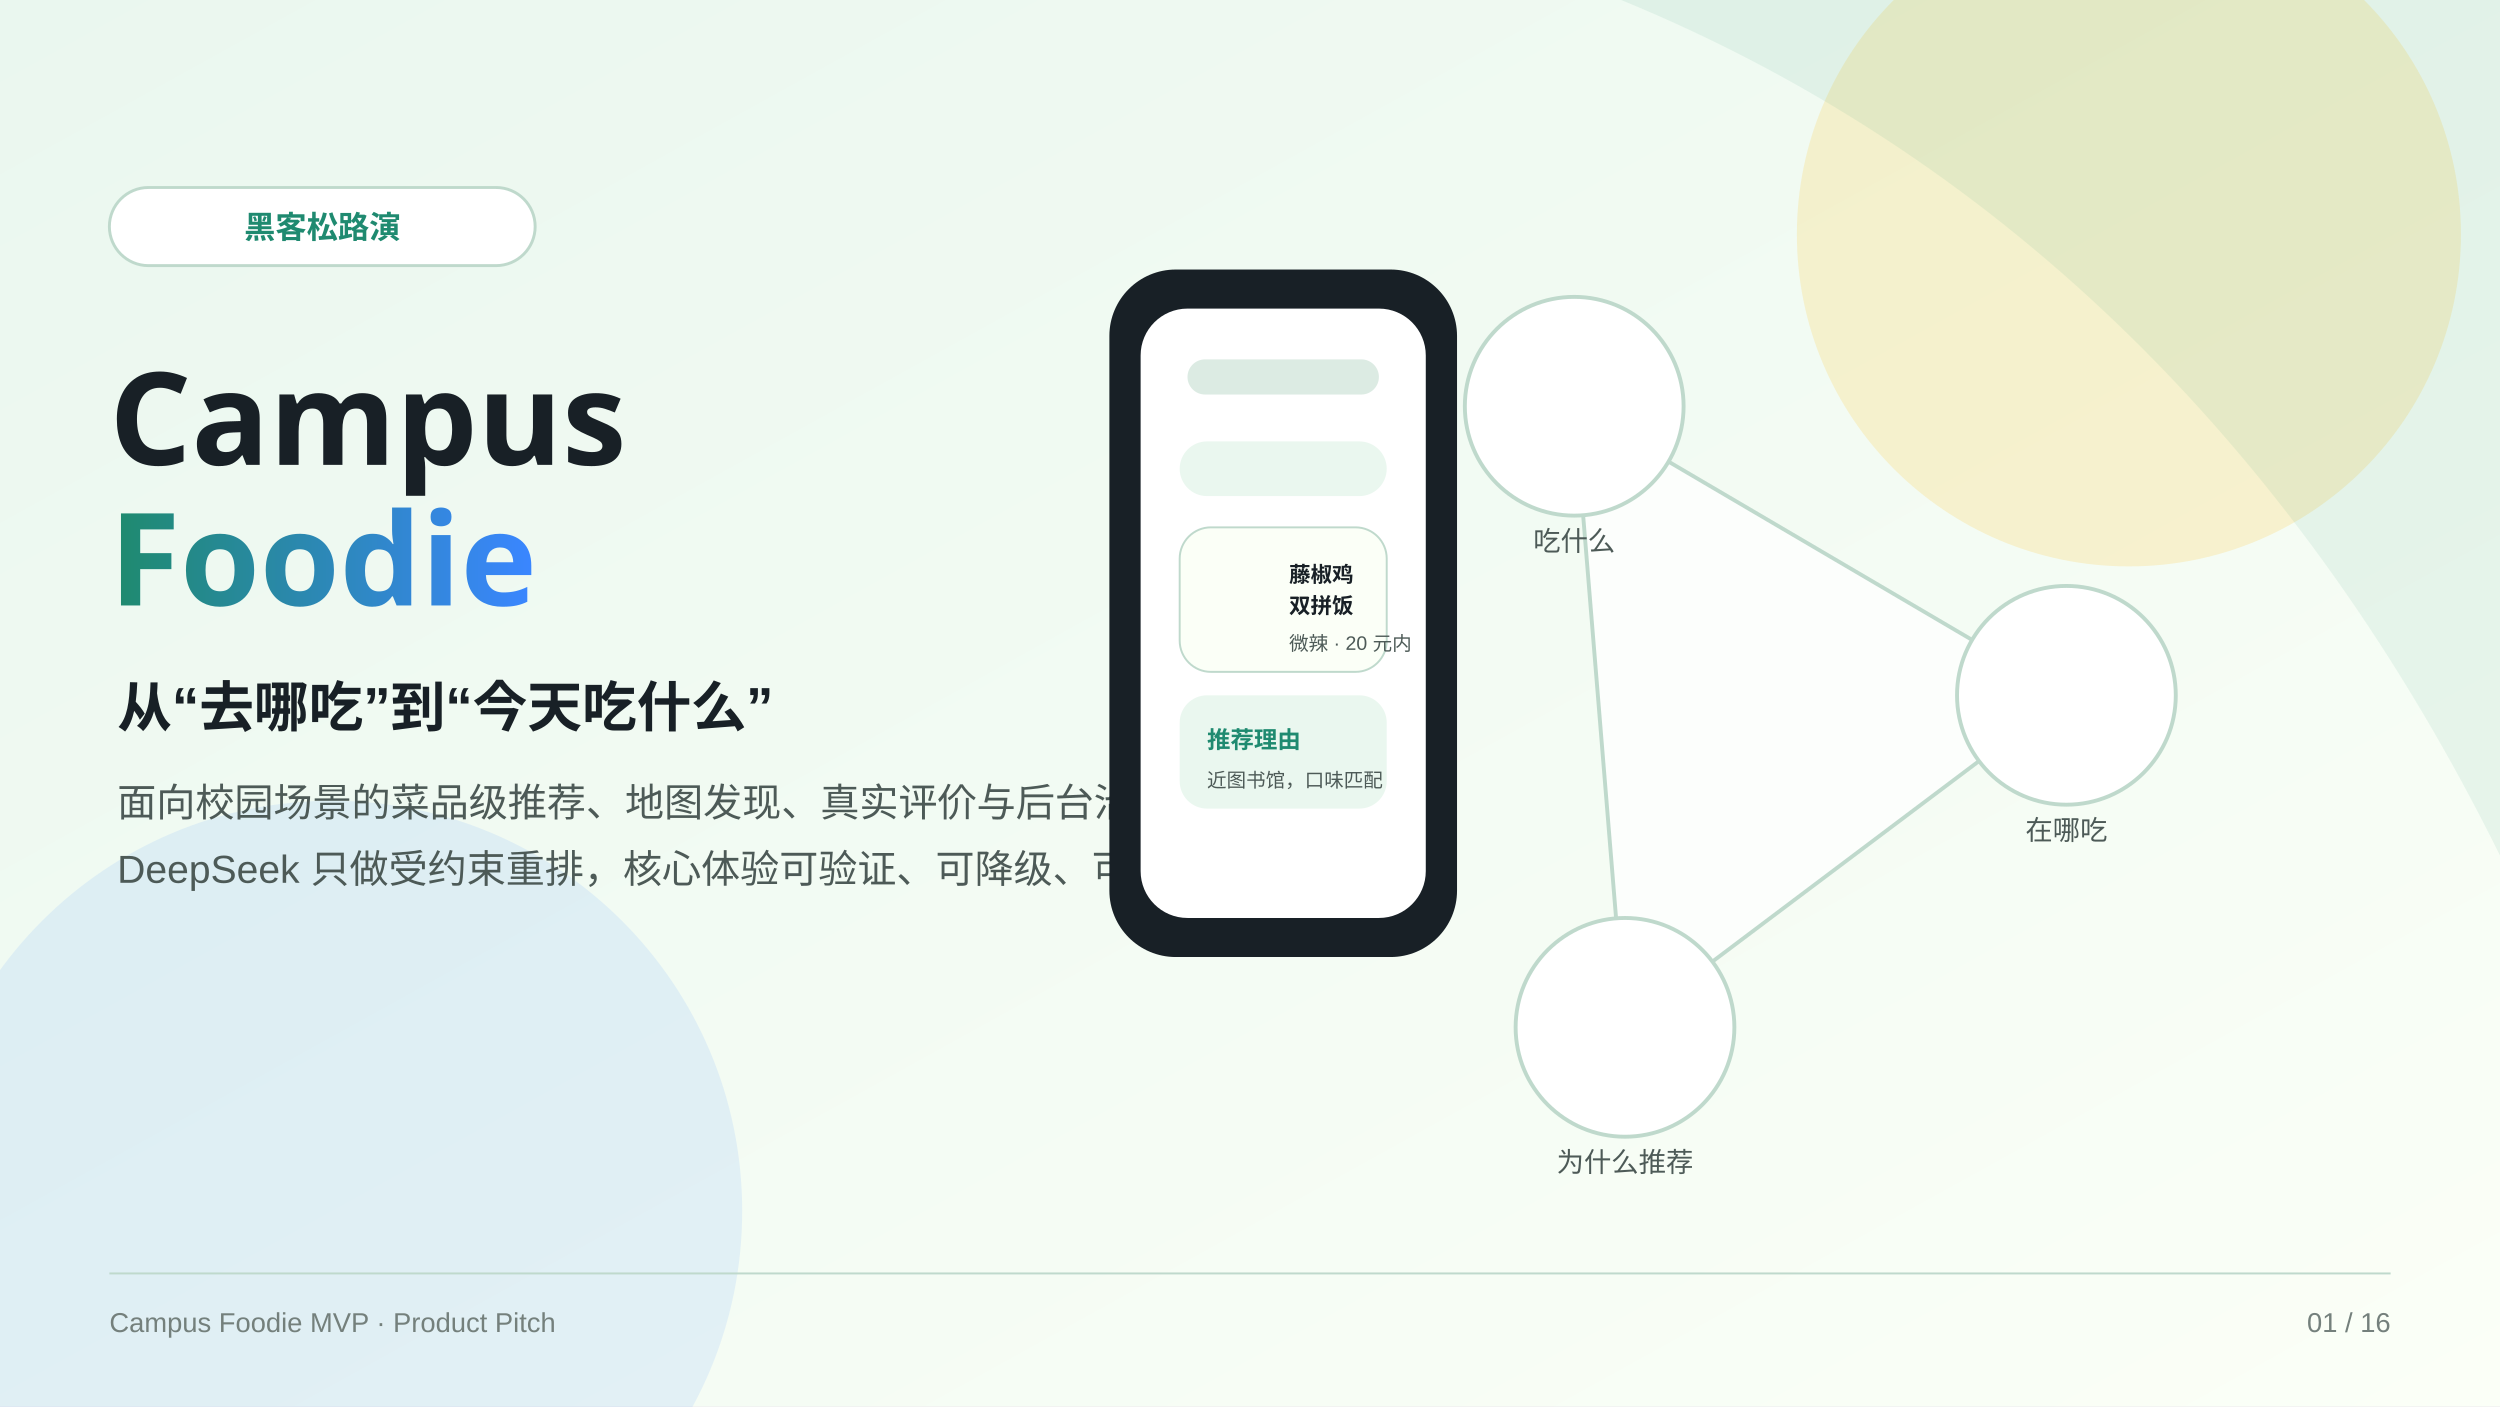
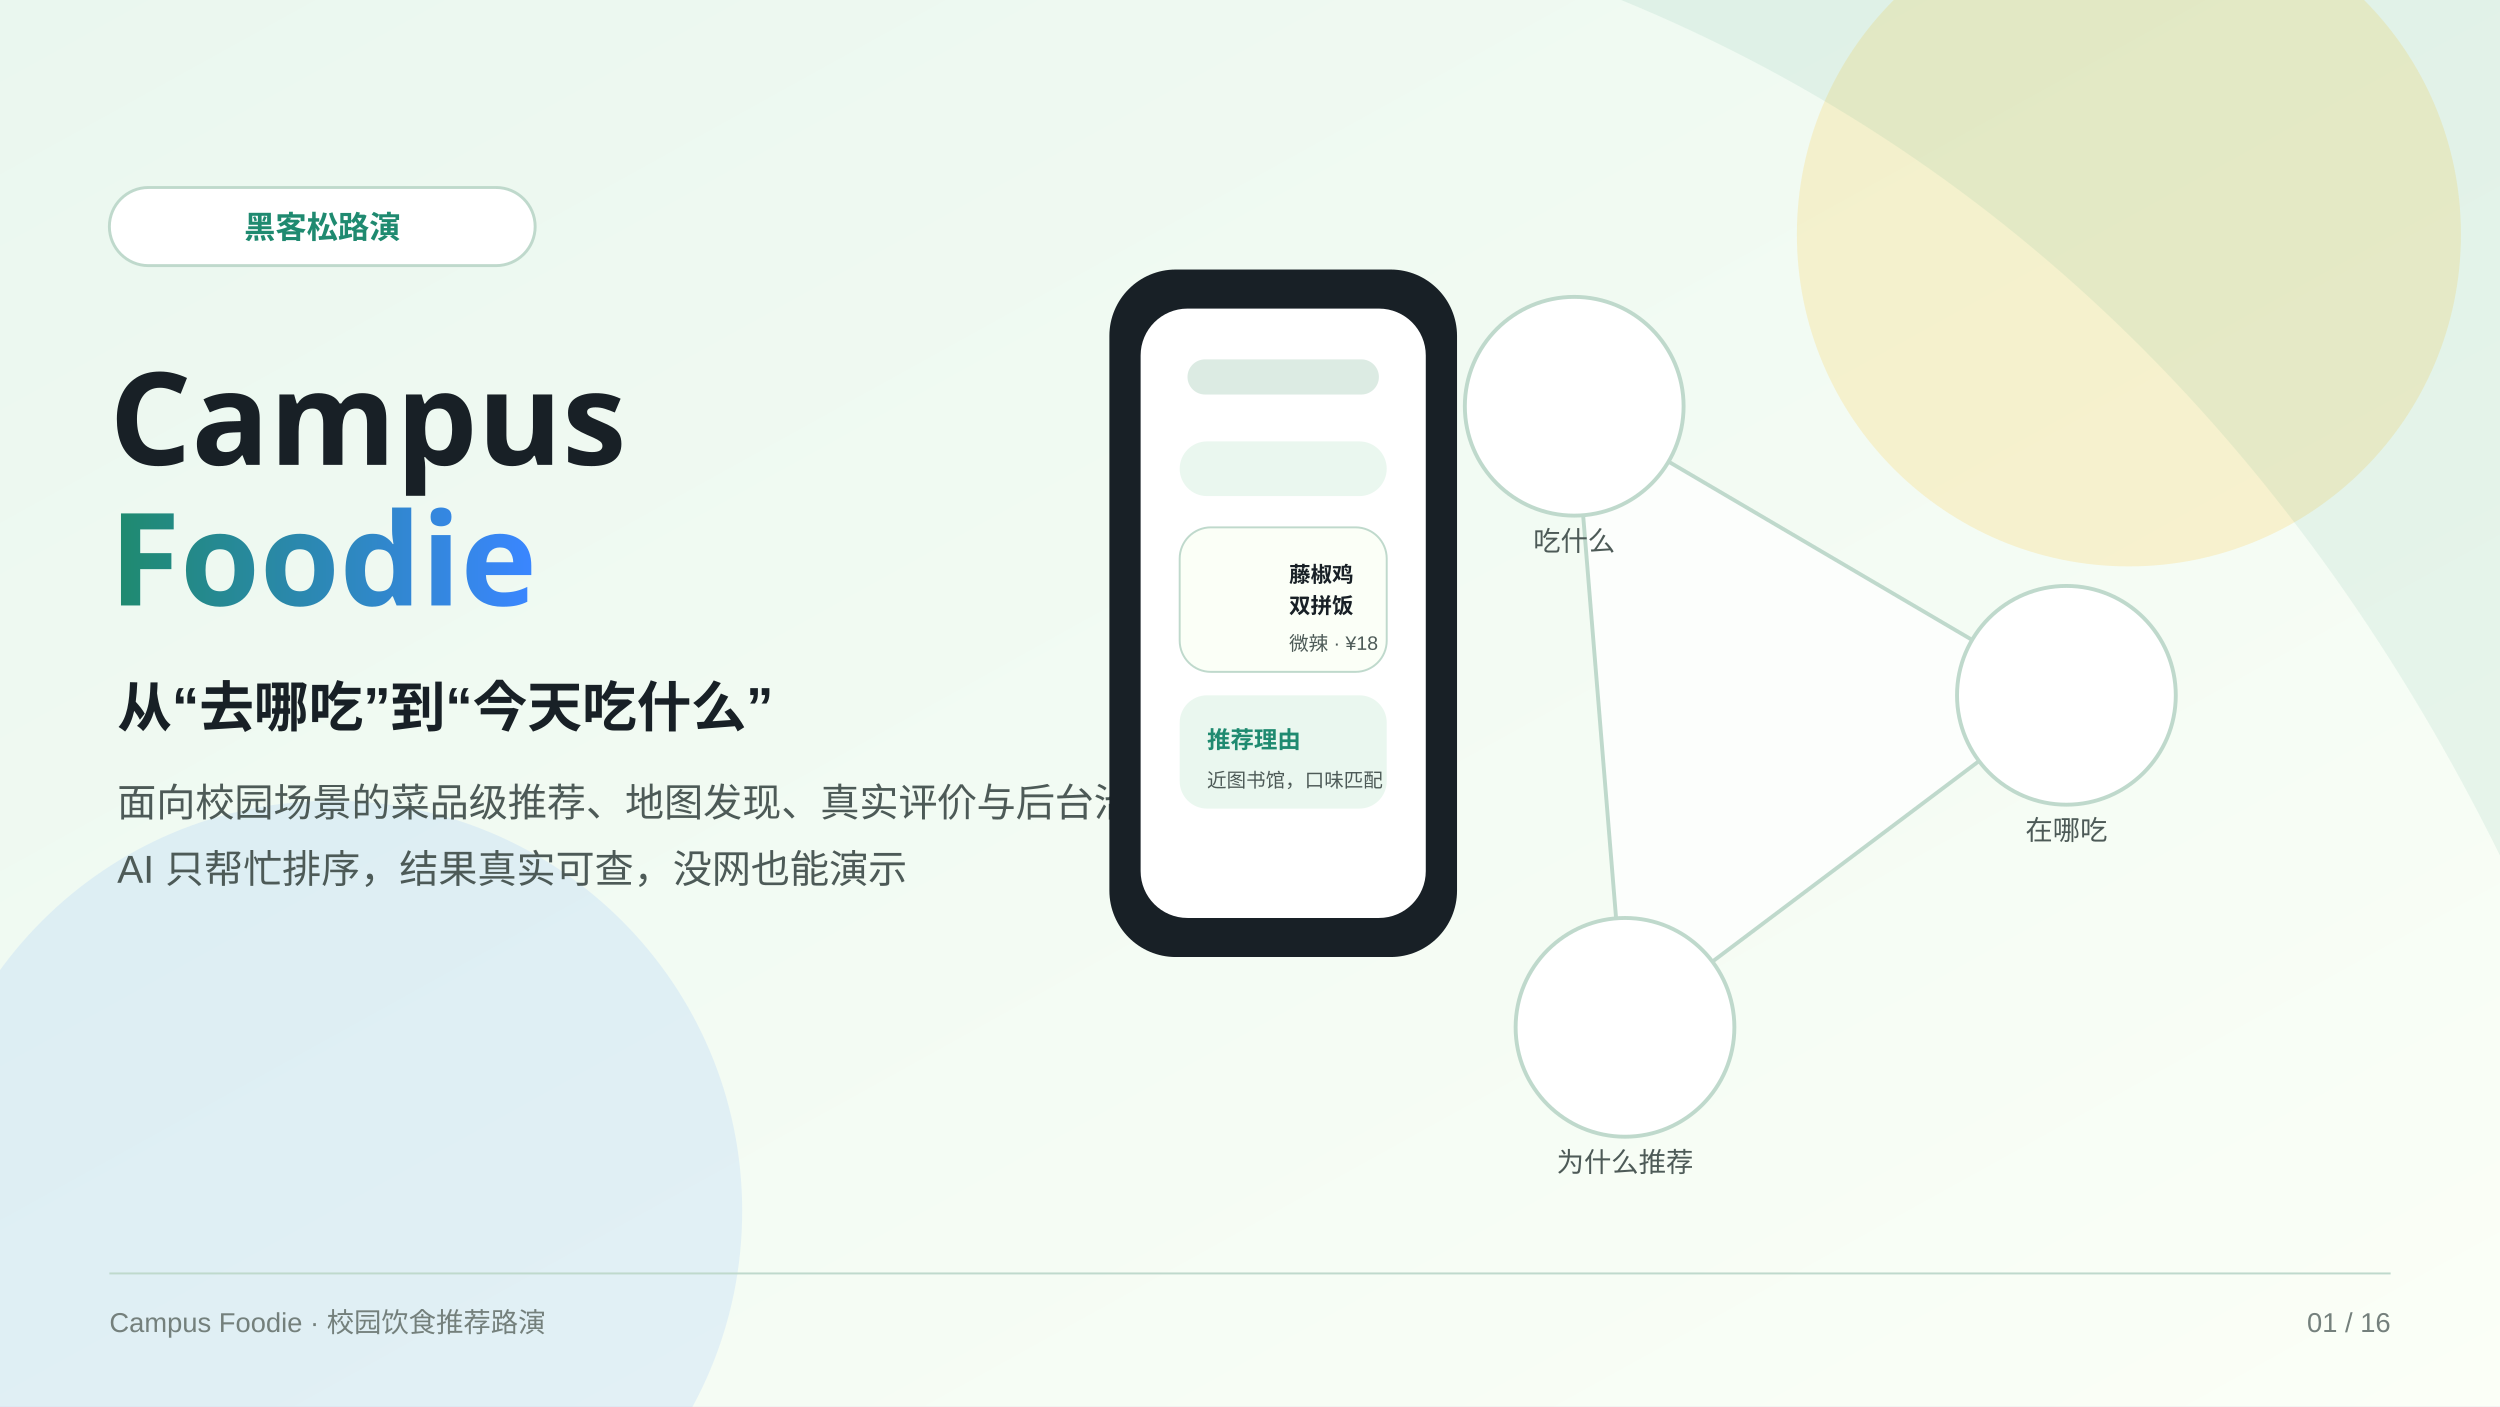
<svg xmlns="http://www.w3.org/2000/svg" viewBox="0 0 1280 720" width="1280" height="720">
  <defs>
    <linearGradient id="campusWash" x1="0%" y1="0%" x2="100%" y2="100%">
      <stop offset="0%" stop-color="#EAF7EF" />
      <stop offset="100%" stop-color="#FBFFF7" />
    </linearGradient>
    <linearGradient id="heroGreen" x1="0%" y1="0%" x2="100%" y2="0%">
      <stop offset="0%" stop-color="#1F8A70" />
      <stop offset="100%" stop-color="#3A86FF" />
    </linearGradient>
  </defs>
  <g id="background">
    <rect x="0" y="0" width="1280" height="720" fill="url(#campusWash)" />
    <circle cx="1090" cy="120" r="170" fill="#FFB703" fill-opacity="0.16" />
    <circle cx="170" cy="620" r="210" fill="#3A86FF" fill-opacity="0.10" />
    <path d="M 830 0 C 1030 82 1180 236 1280 438 L 1280 0 Z" fill="#1F8A70" fill-opacity="0.08" />
  </g>
  <g id="decor-product-triangle">
    <path d="M 806 208 L 1058 356 L 832 526 Z" fill="#FFFFFF" fill-opacity="0.72" stroke="#BFD9CC" stroke-width="2" />
    <circle cx="806" cy="208" r="56" fill="#FFFFFF" stroke="#BFD9CC" stroke-width="2" />
    <use data-icon="phosphor-duotone/fork-knife" x="778" y="180" width="56" height="56" fill="#1F8A70" />
    <text x="806" y="282" text-anchor="middle" font-family="'Microsoft YaHei', 'PingFang SC', Arial, sans-serif" font-size="14" fill="#4D5A57">吃什么</text>
    <circle cx="1058" cy="356" r="56" fill="#FFFFFF" stroke="#BFD9CC" stroke-width="2" />
    <use data-icon="phosphor-duotone/map-pin" x="1030" y="328" width="56" height="56" fill="#3A86FF" />
    <text x="1058" y="430" text-anchor="middle" font-family="'Microsoft YaHei', 'PingFang SC', Arial, sans-serif" font-size="14" fill="#4D5A57">在哪吃</text>
    <circle cx="832" cy="526" r="56" fill="#FFFFFF" stroke="#BFD9CC" stroke-width="2" />
    <use data-icon="phosphor-duotone/sparkle" x="804" y="498" width="56" height="56" fill="#FFB703" />
    <text x="832" y="600" text-anchor="middle" font-family="'Microsoft YaHei', 'PingFang SC', Arial, sans-serif" font-size="14" fill="#4D5A57">为什么推荐</text>
  </g>
  <g id="title-block">
    <rect x="56" y="96" width="218" height="40" rx="20" fill="#FFFFFF" stroke="#BFD9CC" stroke-width="1.5" />
    <text x="165" y="122" text-anchor="middle" font-family="'Microsoft YaHei', 'PingFang SC', Arial, sans-serif" font-size="16" font-weight="700" fill="#1F8A70">黑客松路演</text>
    <text x="56" y="238" font-family="'Trebuchet MS', 'Microsoft YaHei', 'PingFang SC', sans-serif" font-size="66" font-weight="800" fill="#182026">Campus</text>
    <text x="56" y="310" font-family="'Trebuchet MS', 'Microsoft YaHei', 'PingFang SC', sans-serif" font-size="66" font-weight="800" fill="url(#heroGreen)">Foodie</text>
    <text x="60" y="372" font-family="'Microsoft YaHei', 'PingFang SC', Arial, sans-serif" font-size="28" font-weight="700" fill="#182026">从“去哪吃”到“今天吃什么”</text>
    <text x="60" y="418" font-family="'Microsoft YaHei', 'PingFang SC', Arial, sans-serif" font-size="20" fill="#4D5A57">
      <tspan x="60" dy="0">面向校园场景的菜品级推荐、地图发现、真实评价与后台治理闭环</tspan>
-       <tspan x="60" dy="34">DeepSeek 只做受约束重排，核心体验可验证、可降级、可演示</tspan>
+       <tspan x="60" dy="34">AI 只帮忙排序，结果真实可查，没网也能演示</tspan>
    </text>
  </g>
  <g id="hero-device-card">
    <rect x="568" y="138" width="178" height="352" rx="34" fill="#182026" />
    <rect x="584" y="158" width="146" height="312" rx="24" fill="#FFFFFF" />
    <rect x="608" y="184" width="98" height="18" rx="9" fill="#DCEBE3" />
    <rect x="604" y="226" width="106" height="28" rx="14" fill="#EAF7EF" />
    <rect x="604" y="270" width="106" height="74" rx="16" fill="#FBFFF7" stroke="#BFD9CC" stroke-width="1" />
    <use data-icon="phosphor-duotone/bowl-food" x="616" y="286" width="36" height="36" fill="#FFB703" />
    <text x="660" y="298" font-family="'Microsoft YaHei', 'PingFang SC', Arial, sans-serif" font-size="11" font-weight="800" fill="#182026">
      <tspan x="660" dy="0">藤椒鸡</tspan>
      <tspan x="660" dy="16">双拼饭</tspan>
    </text>
-     <text x="660" y="333" font-family="'Microsoft YaHei', 'PingFang SC', Arial, sans-serif" font-size="10" fill="#4D5A57">微辣 · 20 元内</text>
+     <text x="660" y="333" font-family="'Microsoft YaHei', 'PingFang SC', Arial, sans-serif" font-size="10" fill="#4D5A57">微辣 · ¥18</text>
    <rect x="604" y="356" width="106" height="58" rx="14" fill="#EAF7EF" />
    <text x="618" y="383" font-family="'Microsoft YaHei', 'PingFang SC', Arial, sans-serif" font-size="12" font-weight="700" fill="#1F8A70">推荐理由</text>
    <text x="618" y="403" font-family="'Microsoft YaHei', 'PingFang SC', Arial, sans-serif" font-size="10" fill="#4D5A57">近图书馆，口味匹配</text>
  </g>
  <g id="footer">
    <line x1="56" y1="652" x2="1224" y2="652" stroke="#BFD9CC" stroke-width="1" />
-     <text x="56" y="682" font-family="'Microsoft YaHei', 'PingFang SC', Arial, sans-serif" font-size="14" fill="#74807C">Campus Foodie MVP · Product Pitch</text>
+     <text x="56" y="682" font-family="'Microsoft YaHei', 'PingFang SC', Arial, sans-serif" font-size="14" fill="#74807C">Campus Foodie · 校园饮食推荐路演</text>
    <text x="1224" y="682" text-anchor="end" font-family="'Microsoft YaHei', 'PingFang SC', Arial, sans-serif" font-size="14" fill="#74807C">01 / 16</text>
  </g>
</svg>
